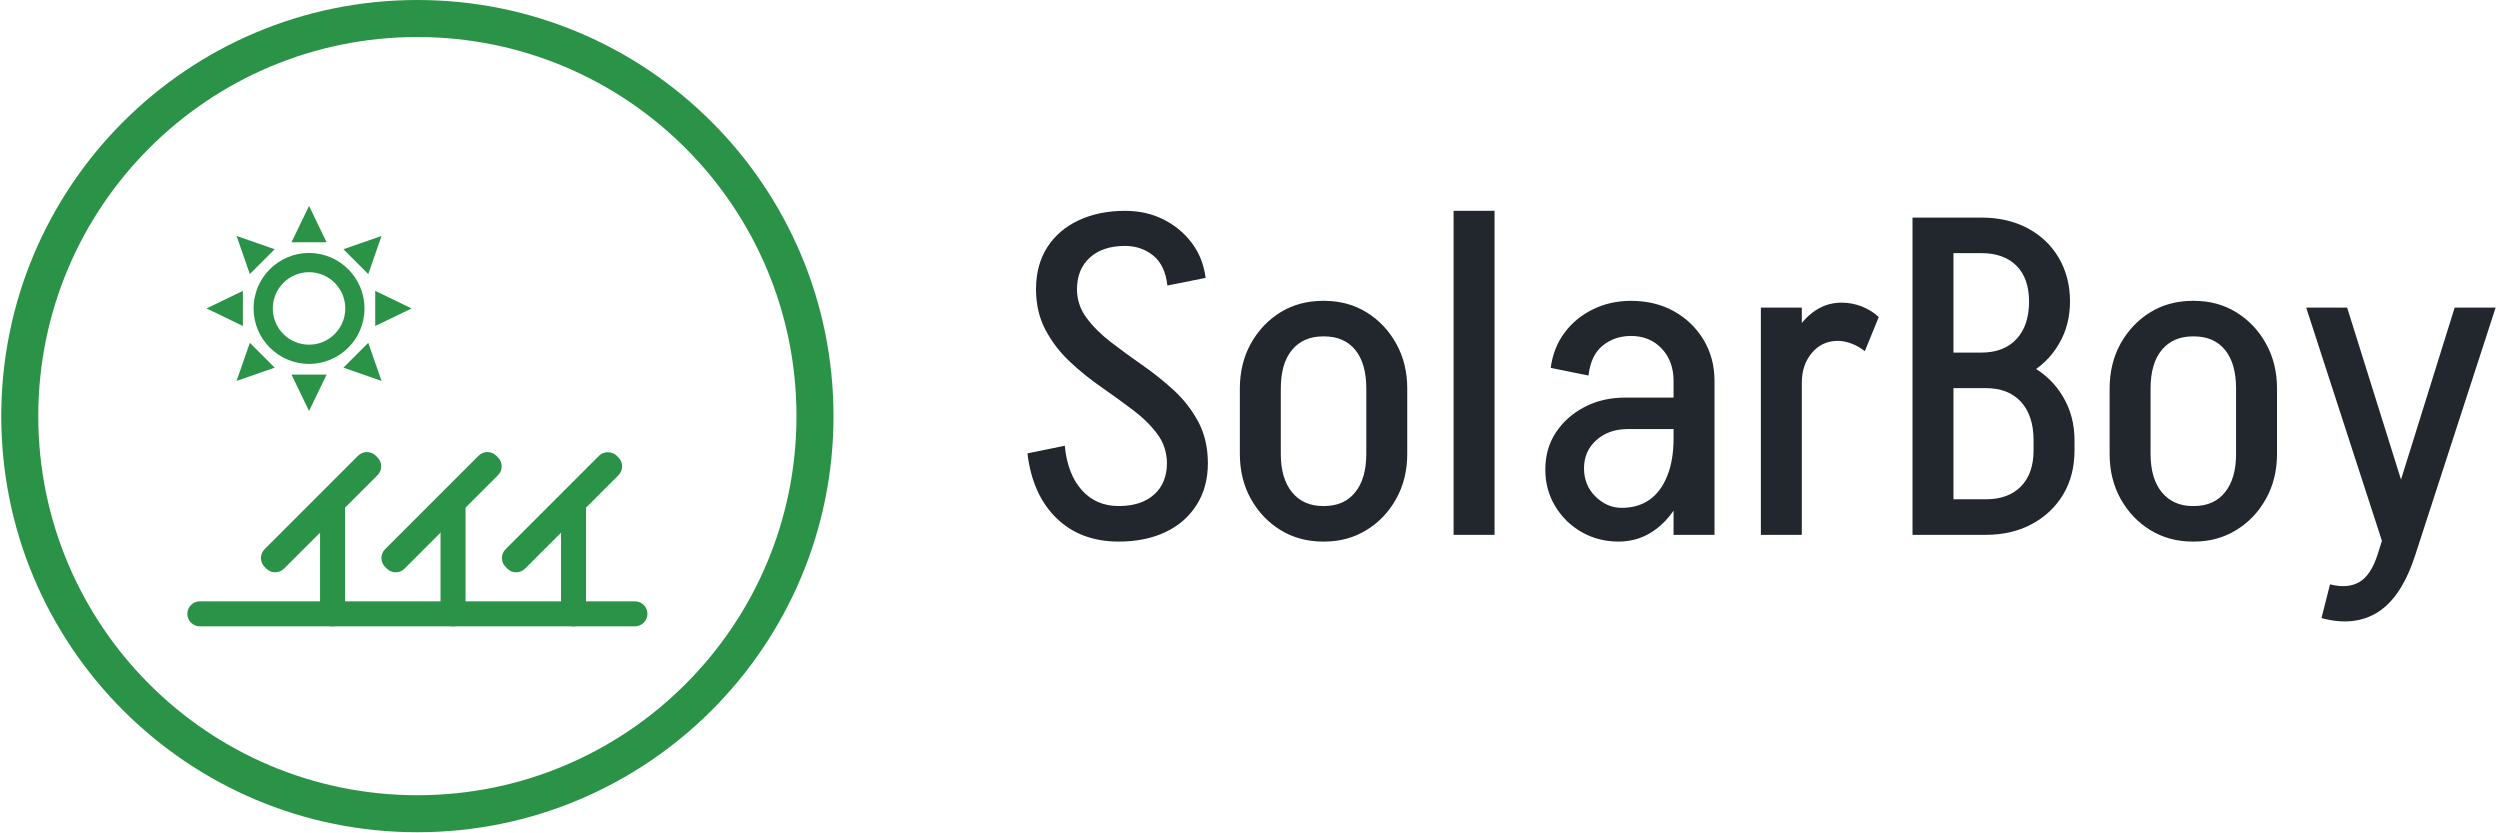
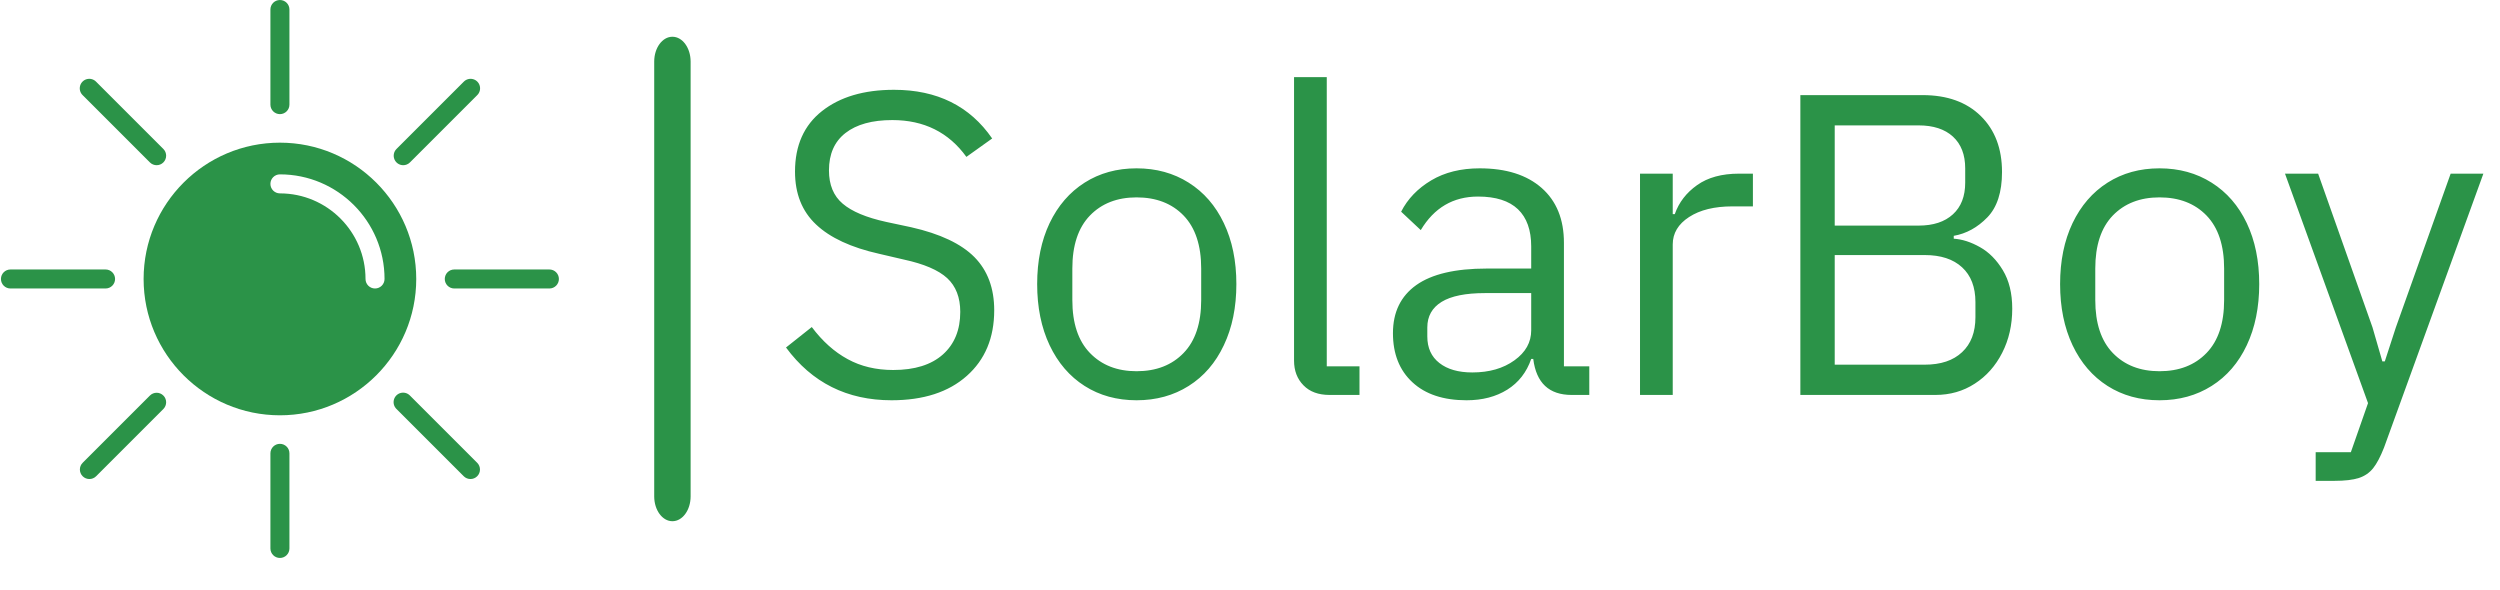
- <svg xmlns="http://www.w3.org/2000/svg" version="1.1" width="2000" height="666" viewBox="0 0 2000 666">
-   <g transform="matrix(1,0,0,1,-1.212121,-0.09965438)">
-     <svg viewBox="0 0 396 132" data-background-color="#f9f6ed" preserveAspectRatio="xMidYMid meet" height="666" width="2000">
-       <g id="tight-bounds" transform="matrix(1,0,0,1,0.24,0.01975132)">
-         <svg viewBox="0 0 395.52 131.96" height="131.96" width="395.52">
+ <svg xmlns="http://www.w3.org/2000/svg" version="1.1" width="2000" height="472" viewBox="0 0 2000 472">
+   <g transform="matrix(1,0,0,1,-12.05422,-12.81349)">
+     <svg viewBox="0 0 398 94" data-background-color="#faf9f6" preserveAspectRatio="xMidYMid meet" height="472" width="2000">
+       <g id="tight-bounds" transform="matrix(1,0,0,1,2.398789,2.553)">
+         <svg viewBox="0 0 395.52 88.894" height="88.894" width="395.52">
          <g>
-             <svg viewBox="0 0 671.914 224.176" height="131.96" width="395.52">
-               <g transform="matrix(1,0,0,1,276.3939,56.78985)">
-                 <svg viewBox="0 0 395.52 110.596" height="110.596" width="395.52">
+             <svg viewBox="0 0 578.418 130.001" height="88.894" width="395.52">
+               <g>
+                 <rect width="8.483" height="112.88" x="152.208" y="8.56" fill="#2b9348" opacity="1" stroke-width="0" stroke="transparent" fill-opacity="1" class="rect-yte-0" data-fill-palette-color="primary" rx="1%" id="yte-0" data-palette-color="#2b9348" />
+               </g>
+               <g transform="matrix(1,0,0,1,182.8977,17.96681)">
+                 <svg viewBox="0 0 395.52 94.067" height="94.067" width="395.52">
                  <g id="textblocktransform">
-                     <svg viewBox="0 0 395.52 110.596" height="110.596" width="395.52" id="textblock">
+                     <svg viewBox="0 0 395.52 94.067" height="94.067" width="395.52" id="textblock">
                      <g>
-                         <svg viewBox="0 0 395.52 110.596" height="110.596" width="395.52">
+                         <svg viewBox="0 0 395.52 94.067" height="94.067" width="395.52">
                          <g transform="matrix(1,0,0,1,0,0)">
-                             <svg width="395.52" viewBox="1.75 -36 163.13 45.62" height="110.596" data-palette-color="#21272d">
-                               <path d="M21.8-7.9L17.25-7.9Q17.25-9.75 16.2-11.18 15.15-12.6 13.5-13.85 11.85-15.1 9.98-16.4 8.1-17.7 6.45-19.25 4.8-20.8 3.75-22.78 2.7-24.75 2.7-27.35L2.7-27.35 7.25-27.35Q7.25-25.55 8.3-24.13 9.35-22.7 11-21.43 12.65-20.15 14.53-18.85 16.4-17.55 18.05-16.03 19.7-14.5 20.75-12.53 21.8-10.55 21.8-7.9L21.8-7.9ZM7.25-27.25L2.7-27.25Q2.7-30 3.95-31.95 5.2-33.9 7.45-34.95 9.7-36 12.6-36L12.6-36 12.6-32.1Q10.1-32.1 8.68-30.8 7.25-29.5 7.25-27.25L7.25-27.25ZM17.25-8L21.8-8Q21.8-5.3 20.55-3.33 19.3-1.35 17.07-0.3 14.85 0.75 11.9 0.75L11.9 0.75 11.9-3.2Q14.4-3.2 15.83-4.48 17.25-5.75 17.25-8L17.25-8ZM21.55-28.55L17.3-27.7Q17.05-29.95 15.73-31.03 14.4-32.1 12.6-32.1L12.6-32.1 12.6-36Q14.95-36 16.85-35.05 18.75-34.1 20-32.45 21.25-30.8 21.55-28.55L21.55-28.55ZM1.75-9.05L5.9-9.9Q6.2-6.75 7.78-4.98 9.35-3.2 11.9-3.2L11.9-3.2 11.9 0.75Q7.65 0.75 4.98-1.85 2.3-4.45 1.75-9.05L1.75-9.05ZM43.95-8.95L39.4-8.95 39.4-16.3 43.95-16.3 43.95-8.95ZM29.9-8.95L25.35-8.95 25.35-16.3 29.9-16.3 29.9-8.95ZM34.8-22.05L34.5-22.05 34.5-26 34.8-26 34.8-22.05ZM34.8 0.75L34.5 0.75 34.5-3.2 34.8-3.2 34.8 0.75ZM29.9-16.25L25.35-16.25Q25.35-19.05 26.57-21.25 27.8-23.45 29.87-24.73 31.95-26 34.6-26L34.6-26 34.6-22.05Q32.4-22.05 31.15-20.55 29.9-19.05 29.9-16.25L29.9-16.25ZM43.95-16.25L43.95-16.25 39.4-16.25Q39.4-19.05 38.17-20.55 36.95-22.05 34.7-22.05L34.7-22.05 34.7-26Q37.35-26 39.42-24.73 41.5-23.45 42.72-21.25 43.95-19.05 43.95-16.25ZM25.35-9L25.35-9 29.9-9Q29.9-6.25 31.15-4.73 32.4-3.2 34.6-3.2L34.6-3.2 34.6 0.75Q31.95 0.75 29.87-0.53 27.8-1.8 26.57-4 25.35-6.2 25.35-9ZM39.4-9L43.95-9Q43.95-6.2 42.72-4 41.5-1.8 39.42-0.53 37.35 0.75 34.7 0.75L34.7 0.75 34.7-3.2Q36.95-3.2 38.17-4.73 39.4-6.25 39.4-9L39.4-9ZM53.65 0L49.1 0 49.1-36 53.65-36 53.65 0ZM78.09 0L73.54 0 73.54-17.2 78.09-17.2 78.09 0ZM67.44 0.75L67.44 0.75 67.79-3Q69.59-3 70.87-3.9 72.14-4.8 72.84-6.55 73.54-8.3 73.54-10.7L73.54-10.7 75.79-10.8Q75.79-7.4 74.69-4.8 73.59-2.2 71.72-0.73 69.84 0.75 67.44 0.75ZM67.79-3L67.44 0.75Q65.19 0.75 63.34-0.3 61.49-1.35 60.39-3.18 59.29-5 59.29-7.25L59.29-7.25 63.59-7.4Q63.59-5.5 64.87-4.25 66.14-3 67.79-3L67.79-3ZM63.59-7.4L59.29-7.25Q59.29-9.6 60.47-11.38 61.64-13.15 63.64-14.2 65.64-15.25 68.19-15.25L68.19-15.25 68.44-11.75Q66.34-11.75 64.97-10.53 63.59-9.3 63.59-7.4L63.59-7.4ZM75.89-11.75L68.44-11.75 68.19-15.25 75.89-15.25 75.89-11.75ZM75.79-10.8L73.54-10.7 73.54-17.15 75.79-17.15 75.79-10.8ZM78.09-17.1L78.09-17.1 73.54-17.1Q73.54-19.3 72.22-20.7 70.89-22.1 68.79-22.1L68.79-22.1 68.79-26Q71.49-26 73.57-24.85 75.64-23.7 76.87-21.68 78.09-19.65 78.09-17.1ZM64.09-17.7L64.09-17.7 59.89-18.55Q60.19-20.8 61.42-22.45 62.64-24.1 64.57-25.05 66.49-26 68.84-26L68.84-26 68.84-22.1Q66.99-22.1 65.67-21.03 64.34-19.95 64.09-17.7ZM87.79 0L83.24 0 83.24-25.25 87.79-25.25 87.79 0ZM87.79-16.9L85.74-16.9Q85.74-19.45 86.59-21.48 87.44-23.5 88.92-24.65 90.39-25.8 92.19-25.8L92.19-25.8 91.79-21.55Q90.04-21.55 88.92-20.23 87.79-18.9 87.79-16.9L87.79-16.9ZM96.34-24.2L94.79-20.4Q94.19-20.9 93.37-21.23 92.54-21.55 91.79-21.55L91.79-21.55 92.19-25.8Q93.34-25.8 94.44-25.38 95.54-24.95 96.34-24.2L96.34-24.2ZM107.74-16.55L107.74-16.55 107.74-20.25Q110.24-20.25 111.64-21.75 113.04-23.25 113.04-25.95L113.04-25.95 117.59-25.95Q117.59-23.25 116.31-21.13 115.04-19 112.79-17.78 110.54-16.55 107.74-16.55ZM108.24 0L103.39 0 103.39-3.95 108.24-3.95 108.24 0ZM108.24-16.3L103.39-16.3 103.39-20.25 108.24-20.25 108.24-16.3ZM118.09-9.35L113.54-9.35 113.54-10.55 118.09-10.55 118.09-9.35ZM118.09-10.5L113.54-10.5Q113.54-13.25 112.14-14.78 110.74-16.3 108.24-16.3L108.24-16.3 108.24-20Q111.04-20 113.29-18.75 115.54-17.5 116.81-15.35 118.09-13.2 118.09-10.5L118.09-10.5ZM107.74-31.3L103.39-31.3 103.39-35.25 107.74-35.25 107.74-31.3ZM117.59-25.9L117.59-25.9 113.04-25.9Q113.04-28.5 111.64-29.9 110.24-31.3 107.74-31.3L107.74-31.3 107.74-35.25Q110.64-35.25 112.86-34.08 115.09-32.9 116.34-30.78 117.59-28.65 117.59-25.9ZM113.54-9.4L118.09-9.4Q118.09-6.6 116.84-4.5 115.59-2.4 113.36-1.2 111.14 0 108.24 0L108.24 0 108.24-3.95Q110.74-3.95 112.14-5.38 113.54-6.8 113.54-9.4L113.54-9.4ZM104.64 0L100.09 0 100.09-35.25 104.64-35.25 104.64 0ZM140.59-8.95L136.04-8.95 136.04-16.3 140.59-16.3 140.59-8.95ZM126.54-8.95L121.99-8.95 121.99-16.3 126.54-16.3 126.54-8.95ZM131.44-22.05L131.14-22.05 131.14-26 131.44-26 131.44-22.05ZM131.44 0.75L131.14 0.75 131.14-3.2 131.44-3.2 131.44 0.75ZM126.54-16.25L121.99-16.25Q121.99-19.05 123.21-21.25 124.44-23.45 126.51-24.73 128.59-26 131.24-26L131.24-26 131.24-22.05Q129.04-22.05 127.79-20.55 126.54-19.05 126.54-16.25L126.54-16.25ZM140.59-16.25L140.59-16.25 136.04-16.25Q136.04-19.05 134.81-20.55 133.59-22.05 131.34-22.05L131.34-22.05 131.34-26Q133.99-26 136.06-24.73 138.14-23.45 139.36-21.25 140.59-19.05 140.59-16.25ZM121.99-9L121.99-9 126.54-9Q126.54-6.25 127.79-4.73 129.04-3.2 131.24-3.2L131.24-3.2 131.24 0.75Q128.59 0.75 126.51-0.53 124.44-1.8 123.21-4 121.99-6.2 121.99-9ZM136.04-9L140.59-9Q140.59-6.2 139.36-4 138.14-1.8 136.06-0.53 133.99 0.75 131.34 0.75L131.34 0.75 131.34-3.2Q133.59-3.2 134.81-4.73 136.04-6.25 136.04-9L136.04-9ZM145.53 9.25L145.53 9.25 146.48 5.5Q148.43 6 149.73 5.25 151.03 4.5 151.78 2.15L151.78 2.15 155.98 2.15Q154.48 6.85 151.86 8.55 149.23 10.25 145.53 9.25ZM155.98 2.15L151.78 2.15 160.33-25.25 164.88-25.25 155.98 2.15ZM154.88-4.5L152.63 1.85 143.83-25.25 148.38-25.25 154.88-4.5Z" opacity="1" transform="matrix(1,0,0,1,0,0)" fill="#21272d" class="wordmark-text-0" data-fill-palette-color="primary" id="text-0" />
+                             <svg width="395.52" viewBox="2.2 -38.85 207.48 49.35" height="94.067" data-palette-color="#2b9348">
+                               <path d="M15.1 0.65Q6.95 0.65 2.2-5.8L2.2-5.8 5.35-8.3Q7.3-5.7 9.73-4.38 12.15-3.05 15.3-3.05L15.3-3.05Q19.25-3.05 21.38-4.95 23.5-6.85 23.5-10.15L23.5-10.15Q23.5-12.8 21.9-14.28 20.3-15.75 16.6-16.55L16.6-16.55 13.6-17.25Q8.45-18.4 5.88-20.83 3.3-23.25 3.3-27.3L3.3-27.3Q3.3-32.1 6.6-34.7 9.9-37.3 15.4-37.3L15.4-37.3Q23.3-37.3 27.4-31.35L27.4-31.35 24.25-29.1Q21-33.6 15.2-33.6L15.2-33.6Q11.5-33.6 9.47-32.02 7.45-30.45 7.45-27.45L7.45-27.45Q7.45-24.8 9.13-23.38 10.8-21.95 14.45-21.15L14.45-21.15 17.5-20.5Q22.8-19.3 25.23-16.85 27.65-14.4 27.65-10.35L27.65-10.35Q27.65-5.3 24.3-2.33 20.95 0.65 15.1 0.65L15.1 0.65ZM45.05 0.65Q41.45 0.65 38.7-1.1 35.95-2.85 34.42-6.08 32.9-9.3 32.9-13.55L32.9-13.55Q32.9-17.8 34.42-21 35.95-24.2 38.7-25.95 41.45-27.7 45.05-27.7L45.05-27.7Q48.65-27.7 51.42-25.95 54.2-24.2 55.72-21 57.25-17.8 57.25-13.55L57.25-13.55Q57.25-9.3 55.72-6.08 54.2-2.85 51.42-1.1 48.65 0.65 45.05 0.65L45.05 0.65ZM45.05-2.9Q48.65-2.9 50.8-5.13 52.95-7.35 52.95-11.6L52.95-11.6 52.95-15.45Q52.95-19.7 50.8-21.93 48.65-24.15 45.05-24.15L45.05-24.15Q41.5-24.15 39.35-21.93 37.2-19.7 37.2-15.45L37.2-15.45 37.2-11.6Q37.2-7.35 39.35-5.13 41.5-2.9 45.05-2.9L45.05-2.9ZM72.3 0L68.65 0Q66.59 0 65.45-1.18 64.3-2.35 64.3-4.2L64.3-4.2 64.3-38.85 68.3-38.85 68.3-3.5 72.3-3.5 72.3 0ZM85.39 0.65Q81.14 0.65 78.77-1.55 76.39-3.75 76.39-7.55L76.39-7.55Q76.39-11.4 79.24-13.43 82.09-15.45 87.84-15.45L87.84-15.45 93.29-15.45 93.29-18.15Q93.29-21.15 91.67-22.7 90.04-24.25 86.79-24.25L86.79-24.25Q82.24-24.25 79.79-20.15L79.79-20.15 77.39-22.4Q78.59-24.75 81.07-26.23 83.54-27.7 86.99-27.7L86.99-27.7Q91.84-27.7 94.57-25.3 97.29-22.9 97.29-18.6L97.29-18.6 97.29-3.5 100.39-3.5 100.39 0 98.24 0Q94.09 0 93.54-4.4L93.54-4.4 93.29-4.4Q92.44-1.95 90.37-0.65 88.29 0.65 85.39 0.65L85.39 0.65ZM86.09-2.75Q89.19-2.75 91.24-4.23 93.29-5.7 93.29-7.9L93.29-7.9 93.29-12.45 87.64-12.45Q84.09-12.45 82.34-11.38 80.59-10.3 80.59-8.25L80.59-8.25 80.59-7.15Q80.59-5.05 82.07-3.9 83.54-2.75 86.09-2.75L86.09-2.75ZM110.59 0L106.59 0 106.59-27.05 110.59-27.05 110.59-22.1 110.84-22.1Q111.59-24.25 113.57-25.65 115.54-27.05 118.69-27.05L118.69-27.05 120.39-27.05 120.39-23.05 117.89-23.05Q114.59-23.05 112.59-21.75 110.59-20.45 110.59-18.4L110.59-18.4 110.59 0ZM142.69 0L126.19 0 126.19-36.65 141.14-36.65Q145.64-36.65 148.24-34.1 150.84-31.55 150.84-27.25L150.84-27.25Q150.84-23.55 149.04-21.7 147.24-19.85 144.94-19.45L144.94-19.45 144.94-19.1Q146.49-19 148.14-18.07 149.79-17.15 150.94-15.25 152.09-13.35 152.09-10.55L152.09-10.55Q152.09-7.55 150.86-5.15 149.64-2.75 147.51-1.38 145.39 0 142.69 0L142.69 0ZM130.39-20.7L140.64-20.7Q143.34-20.7 144.84-22.08 146.34-23.45 146.34-25.95L146.34-25.95 146.34-27.7Q146.34-30.2 144.84-31.58 143.34-32.95 140.64-32.95L140.64-32.95 130.39-32.95 130.39-20.7ZM130.39-3.7L141.39-3.7Q144.34-3.7 145.96-5.23 147.59-6.75 147.59-9.5L147.59-9.5 147.59-11.35Q147.59-14.1 145.96-15.6 144.34-17.1 141.39-17.1L141.39-17.1 130.39-17.1 130.39-3.7ZM170.09 0.65Q166.49 0.65 163.74-1.1 160.99-2.85 159.46-6.08 157.94-9.3 157.94-13.55L157.94-13.55Q157.94-17.8 159.46-21 160.99-24.2 163.74-25.95 166.49-27.7 170.09-27.7L170.09-27.7Q173.69-27.7 176.46-25.95 179.24-24.2 180.76-21 182.28-17.8 182.28-13.55L182.28-13.55Q182.28-9.3 180.76-6.08 179.24-2.85 176.46-1.1 173.69 0.65 170.09 0.65L170.09 0.65ZM170.09-2.9Q173.69-2.9 175.84-5.13 177.99-7.35 177.99-11.6L177.99-11.6 177.99-15.45Q177.99-19.7 175.84-21.93 173.69-24.15 170.09-24.15L170.09-24.15Q166.53-24.15 164.38-21.93 162.24-19.7 162.24-15.45L162.24-15.45 162.24-11.6Q162.24-7.35 164.38-5.13 166.53-2.9 170.09-2.9L170.09-2.9ZM191.48 10.5L189.18 10.5 189.18 7 193.48 7 195.58 1 185.43-27.05 189.48-27.05 196.13-8.25 197.33-4.1 197.63-4.1 198.98-8.25 205.68-27.05 209.68-27.05 197.53 6.45Q196.88 8.1 196.21 8.95 195.53 9.8 194.46 10.15 193.38 10.5 191.48 10.5L191.48 10.5Z" opacity="1" transform="matrix(1,0,0,1,0,0)" fill="#2b9348" class="wordmark-text-0" data-fill-palette-color="primary" id="text-0" />
                            </svg>
                          </g>
                        </svg>
                      </g>
                    </svg>
                  </g>
                </svg>
              </g>
              <g>
-                 <svg viewBox="0 0 224.176 224.176" height="224.176" width="224.176">
+                 <svg viewBox="0 0 130.001 130.001" height="130.001" width="130.001">
                  <g>
-                     <svg />
-                   </g>
-                   <g id="icon-0">
-                     <svg viewBox="0 0 224.176 224.176" height="224.176" width="224.176">
-                       <g>
-                         <path d="M0 112.088c0-61.904 50.183-112.088 112.088-112.088 61.904 0 112.088 50.183 112.088 112.088 0 61.904-50.183 112.088-112.088 112.088-61.904 0-112.088-50.183-112.088-112.088zM112.088 214.202c56.396 0 102.114-45.718 102.114-102.114 0-56.396-45.718-102.114-102.114-102.114-56.396 0-102.114 45.718-102.114 102.114 0 56.396 45.718 102.114 102.114 102.114z" data-fill-palette-color="accent" fill="#2b9348" stroke="transparent" />
-                       </g>
-                       <g transform="matrix(1,0,0,1,50.11903,55.46262)">
-                         <svg viewBox="0 0 123.938 113.251" height="113.251" width="123.938">
-                           <g>
-                             <svg version="1.1" x="0" y="0" viewBox="0.041 1.072 23.919 21.856" enable-background="new 0 0 24 24" xml:space="preserve" height="113.251" width="123.938" class="icon-dxe-0" data-fill-palette-color="accent" id="dxe-0">
-                               <g fill="#2b9348" data-fill-palette-color="accent">
-                                 <g fill="#2b9348" data-fill-palette-color="accent">
-                                   <path d="M20.118 22.928A0.65 0.65 0 0 1 19.468 22.278V16.798A0.65 0.65 0 1 1 20.768 16.798V22.278A0.65 0.65 0 0 1 20.118 22.928" fill="#2b9348" data-fill-palette-color="accent" />
-                                   <path d="M17.136 20.119A0.64 0.64 0 0 1 16.677 19.929L16.585 19.837A0.65 0.65 0 0 1 16.585 18.919L21.444 14.059A0.67 0.67 0 0 1 22.363 14.059L22.455 14.151A0.65 0.65 0 0 1 22.455 15.07L17.596 19.93A0.65 0.65 0 0 1 17.136 20.119" fill="#2b9348" data-fill-palette-color="accent" />
-                                 </g>
-                                 <g fill="#2b9348" data-fill-palette-color="accent">
-                                   <path d="M13.854 22.928A0.65 0.65 0 0 1 13.204 22.278V16.798A0.65 0.65 0 1 1 14.504 16.798V22.278A0.65 0.65 0 0 1 13.854 22.928" fill="#2b9348" data-fill-palette-color="accent" />
-                                   <path d="M10.873 20.119A0.64 0.64 0 0 1 10.414 19.929L10.322 19.837A0.65 0.65 0 0 1 10.322 18.918L15.182 14.058A0.65 0.65 0 0 1 16.101 14.058L16.193 14.15A0.65 0.65 0 0 1 16.193 15.069L11.333 19.929A0.65 0.65 0 0 1 10.873 20.119" fill="#2b9348" data-fill-palette-color="accent" />
-                                 </g>
-                                 <g fill="#2b9348" data-fill-palette-color="accent">
-                                   <path d="M7.591 22.928A0.65 0.65 0 0 1 6.941 22.278V16.798A0.65 0.65 0 1 1 8.241 16.798V22.278A0.65 0.65 0 0 1 7.591 22.928" fill="#2b9348" data-fill-palette-color="accent" />
-                                   <path d="M4.609 20.119A0.64 0.64 0 0 1 4.15 19.929L4.058 19.837A0.65 0.65 0 0 1 4.058 18.918L8.918 14.058A0.65 0.65 0 0 1 9.837 14.058L9.929 14.15A0.65 0.65 0 0 1 9.929 15.069L5.069 19.929A0.65 0.65 0 0 1 4.609 20.119" fill="#2b9348" data-fill-palette-color="accent" />
-                                 </g>
-                                 <path d="M23.309 22.928H0.691A0.65 0.65 0 1 1 0.691 21.628H23.31A0.65 0.65 0 1 1 23.309 22.928" fill="#2b9348" data-fill-palette-color="accent" />
-                                 <g fill="#2b9348" data-fill-palette-color="accent">
-                                   <path d="M6.369 9.286A2.89 2.89 0 0 1 3.484 6.402 2.89 2.89 0 0 1 6.369 3.517 2.89 2.89 0 0 1 9.253 6.402 2.886 2.886 0 0 1 6.369 9.286M6.369 4.517C5.33 4.517 4.484 5.363 4.484 6.402S5.33 8.286 6.369 8.286 8.253 7.441 8.253 6.402 7.408 4.517 6.369 4.517" fill="#2b9348" data-fill-palette-color="accent" />
-                                   <g fill="#2b9348" data-fill-palette-color="accent">
-                                     <polygon points="7.282,9.842 6.369,11.731 5.456,9.842    " fill="#2b9348" data-fill-palette-color="accent" />
-                                     <polygon points="5.456,2.962 6.369,1.072 7.282,2.962    " fill="#2b9348" data-fill-palette-color="accent" />
-                                   </g>
-                                   <g fill="#2b9348" data-fill-palette-color="accent">
-                                     <polygon points="4.582,9.48 2.601,10.17 3.291,8.189    " fill="#2b9348" data-fill-palette-color="accent" />
-                                     <polygon points="8.156,3.324 10.138,2.633 9.447,4.615    " fill="#2b9348" data-fill-palette-color="accent" />
-                                   </g>
-                                   <g fill="#2b9348" data-fill-palette-color="accent">
-                                     <polygon points="2.929,7.315 1.04,6.402 2.929,5.489    " fill="#2b9348" data-fill-palette-color="accent" />
-                                     <polygon points="9.809,5.489 11.699,6.402 9.809,7.315    " fill="#2b9348" data-fill-palette-color="accent" />
-                                   </g>
-                                   <g fill="#2b9348" data-fill-palette-color="accent">
-                                     <polygon points="3.291,4.615 2.601,2.633 4.582,3.324    " fill="#2b9348" data-fill-palette-color="accent" />
-                                     <polygon points="9.447,8.189 10.138,10.17 8.156,9.48    " fill="#2b9348" data-fill-palette-color="accent" />
-                                   </g>
-                                 </g>
-                               </g>
-                             </svg>
-                           </g>
-                         </svg>
+                     <svg version="1.1" x="0" y="0" viewBox="6 6 88 88" enable-background="new 0 0 100 100" xml:space="preserve" height="130.001" width="130.001" class="icon-icon-0" data-fill-palette-color="accent" id="icon-0">
+                       <g fill="#2b9348" data-fill-palette-color="accent">
+                         <path d="M24 50A1.5 1.5 0 0 0 22.5 48.5H7.5A1.5 1.5 0 1 0 7.5 51.5H22.5A1.5 1.5 0 0 0 24 50" fill="#2b9348" data-fill-palette-color="accent" />
+                         <path d="M92.5 48.5H77.5A1.5 1.5 0 1 0 77.5 51.5H92.5A1.5 1.5 0 1 0 92.5 48.5" fill="#2b9348" data-fill-palette-color="accent" />
+                         <path d="M50 24A1.5 1.5 0 0 0 51.5 22.5V7.5A1.5 1.5 0 1 0 48.5 7.5V22.5A1.5 1.5 0 0 0 50 24" fill="#2b9348" data-fill-palette-color="accent" />
+                         <path d="M50 76A1.5 1.5 0 0 0 48.5 77.5V92.5A1.5 1.5 0 1 0 51.5 92.5V77.5A1.5 1.5 0 0 0 50 76" fill="#2b9348" data-fill-palette-color="accent" />
+                         <path d="M29.494 31.615C29.787 31.908 30.171 32.054 30.555 32.054S31.323 31.908 31.616 31.615A1.5 1.5 0 0 0 31.616 29.494L21.009 18.888A1.5 1.5 0 1 0 18.888 21.009z" fill="#2b9348" data-fill-palette-color="accent" />
+                         <path d="M70.506 68.385A1.5 1.5 0 1 0 68.385 70.506L78.991 81.112C79.284 81.405 79.668 81.551 80.052 81.551S80.82 81.405 81.113 81.112A1.5 1.5 0 0 0 81.113 78.991z" fill="#2b9348" data-fill-palette-color="accent" />
+                         <path d="M69.445 32.055C69.829 32.055 70.213 31.909 70.506 31.616L81.112 21.01A1.5 1.5 0 1 0 78.991 18.889L68.385 29.494A1.5 1.5 0 0 0 69.445 32.055" fill="#2b9348" data-fill-palette-color="accent" />
+                         <path d="M29.494 68.385L18.888 78.991A1.5 1.5 0 1 0 21.01 81.112L31.616 70.506A1.5 1.5 0 1 0 29.494 68.385" fill="#2b9348" data-fill-palette-color="accent" />
+                         <path d="M50 28.5C38.145 28.5 28.5 38.145 28.5 50S38.145 71.5 50 71.5 71.5 61.855 71.5 50 61.855 28.5 50 28.5M65 51.5A1.5 1.5 0 0 1 63.5 50C63.5 42.556 57.444 36.5 50 36.5A1.5 1.5 0 1 1 50 33.5C59.098 33.5 66.5 40.902 66.5 50A1.5 1.5 0 0 1 65 51.5" fill="#2b9348" data-fill-palette-color="accent" />
                      </g>
                    </svg>
+                     <g />
                  </g>
                </svg>
              </g>
            </svg>
          </g>
          <defs />
        </svg>
-         <rect width="395.52" height="131.96" fill="none" stroke="none" visibility="hidden" />
+         <rect width="395.52" height="88.894" fill="none" stroke="none" visibility="hidden" />
      </g>
    </svg>
  </g>
</svg>
